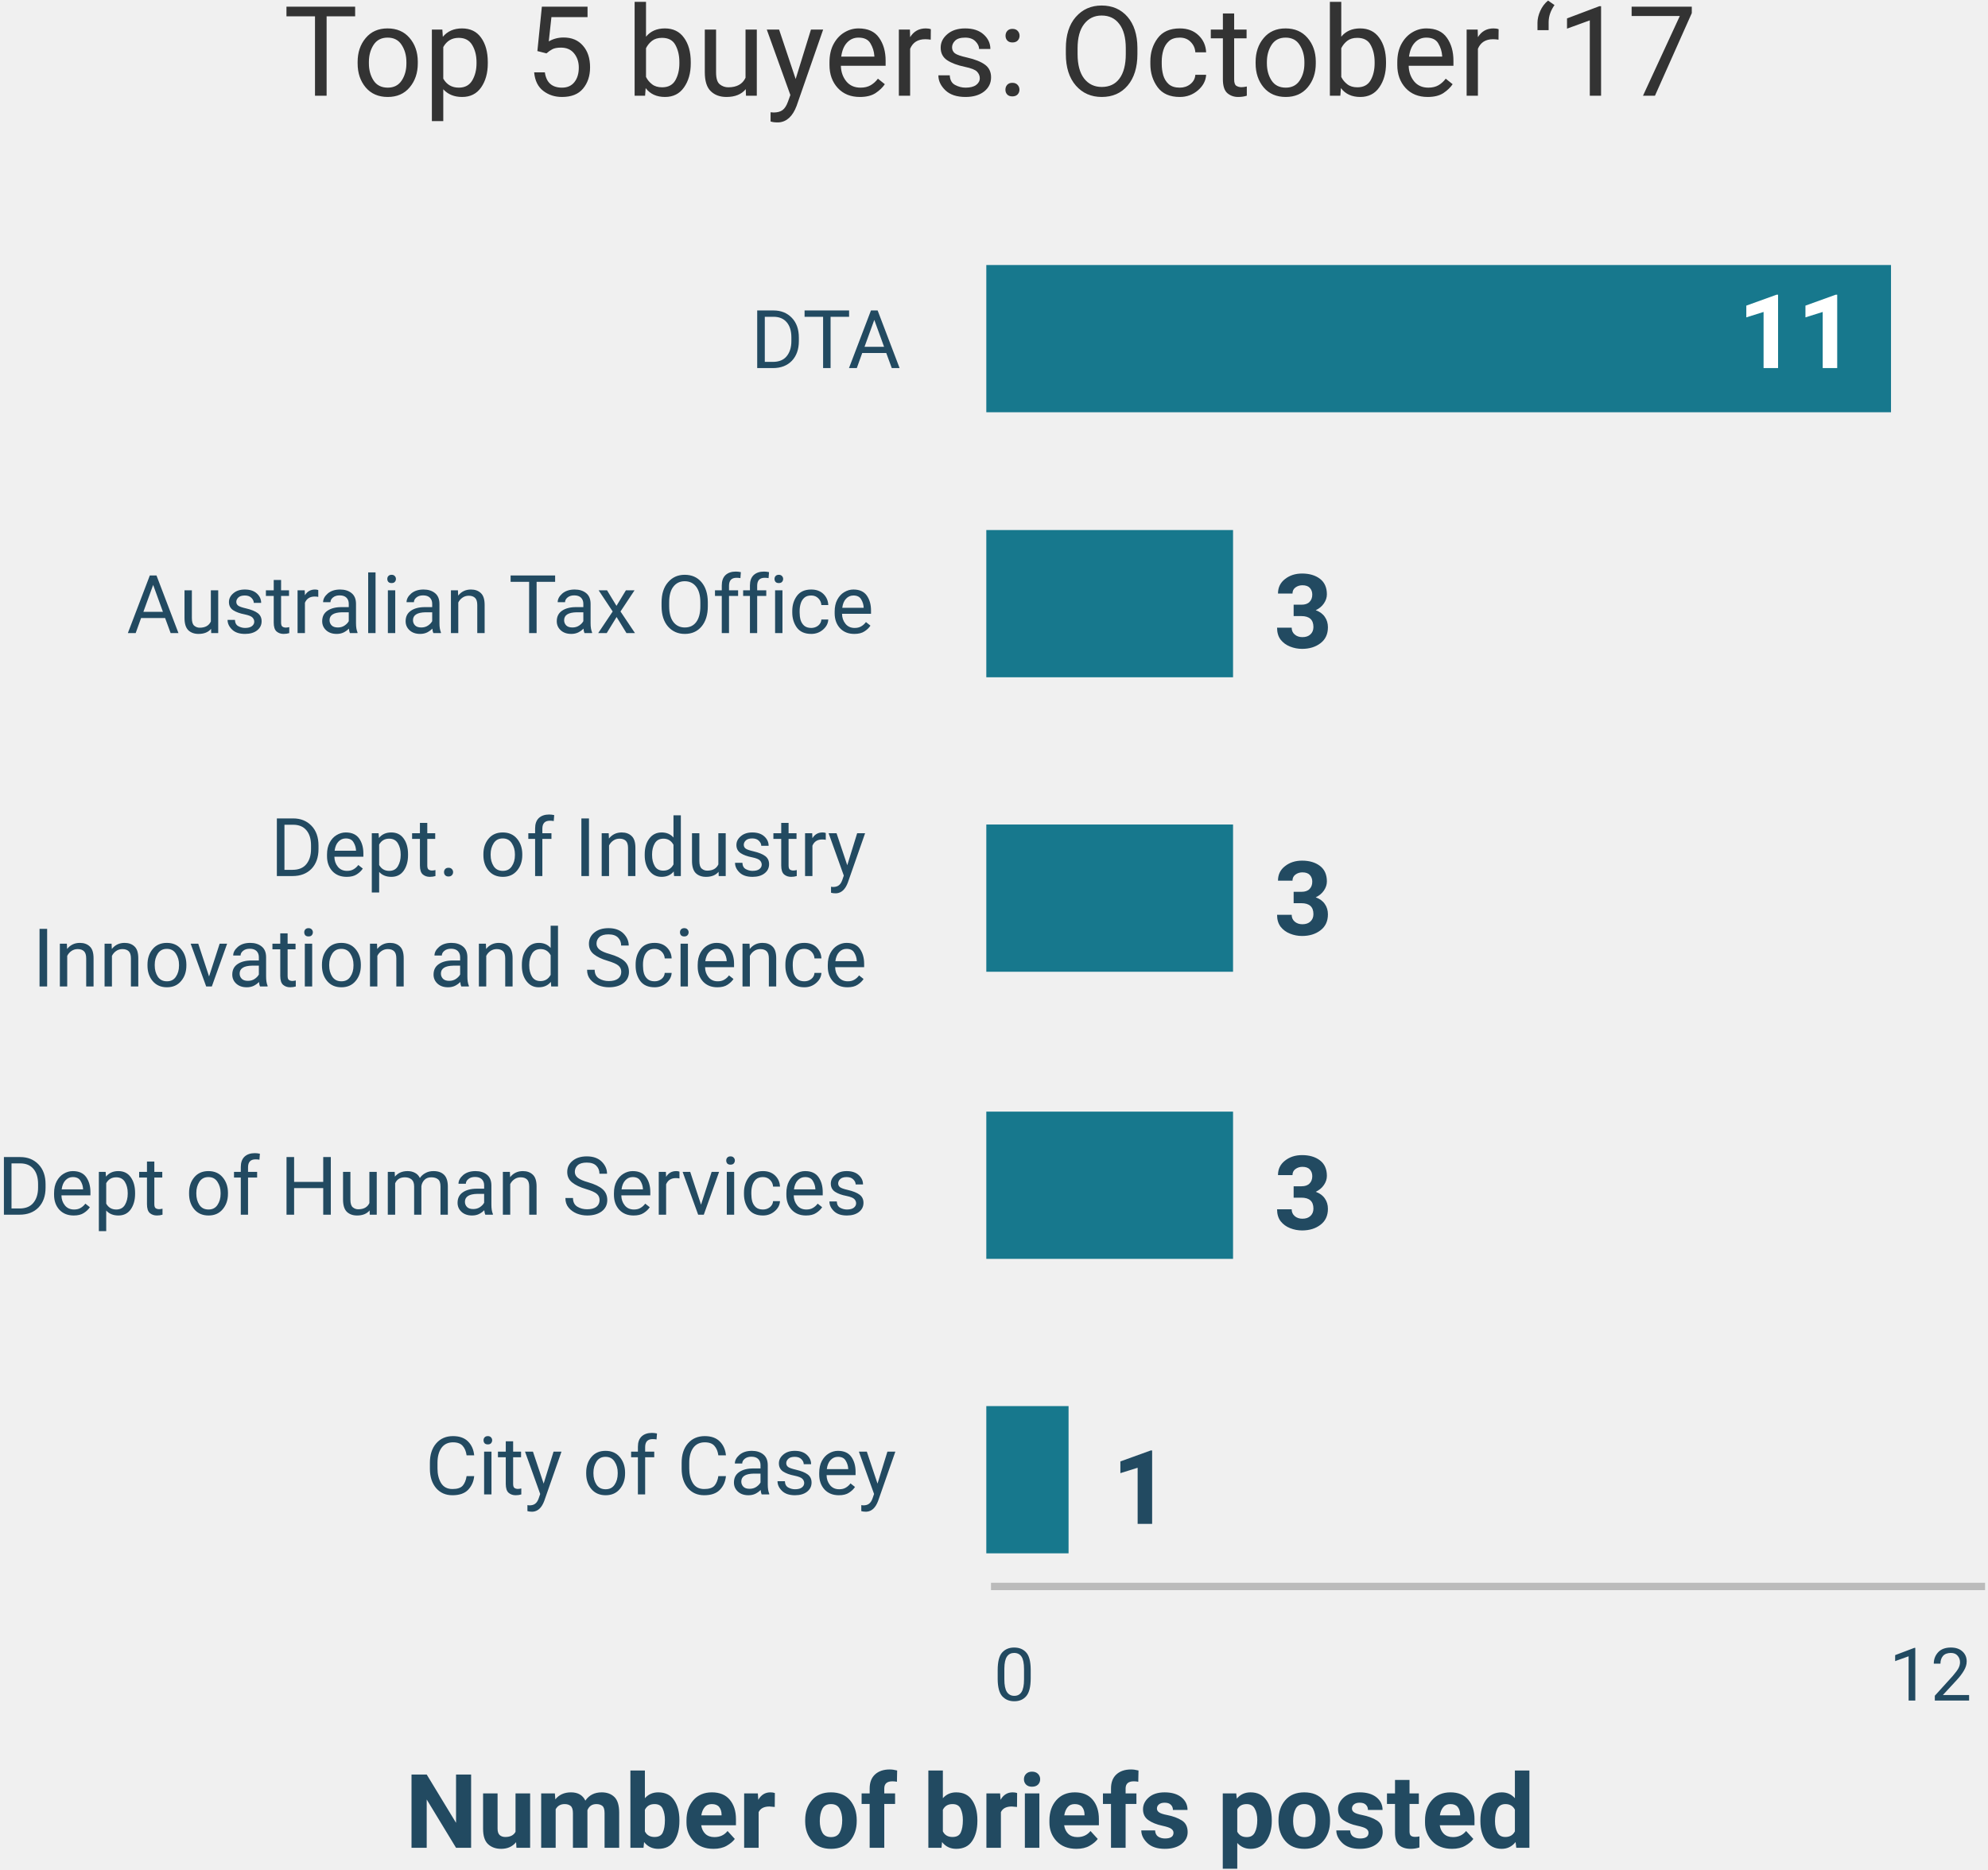
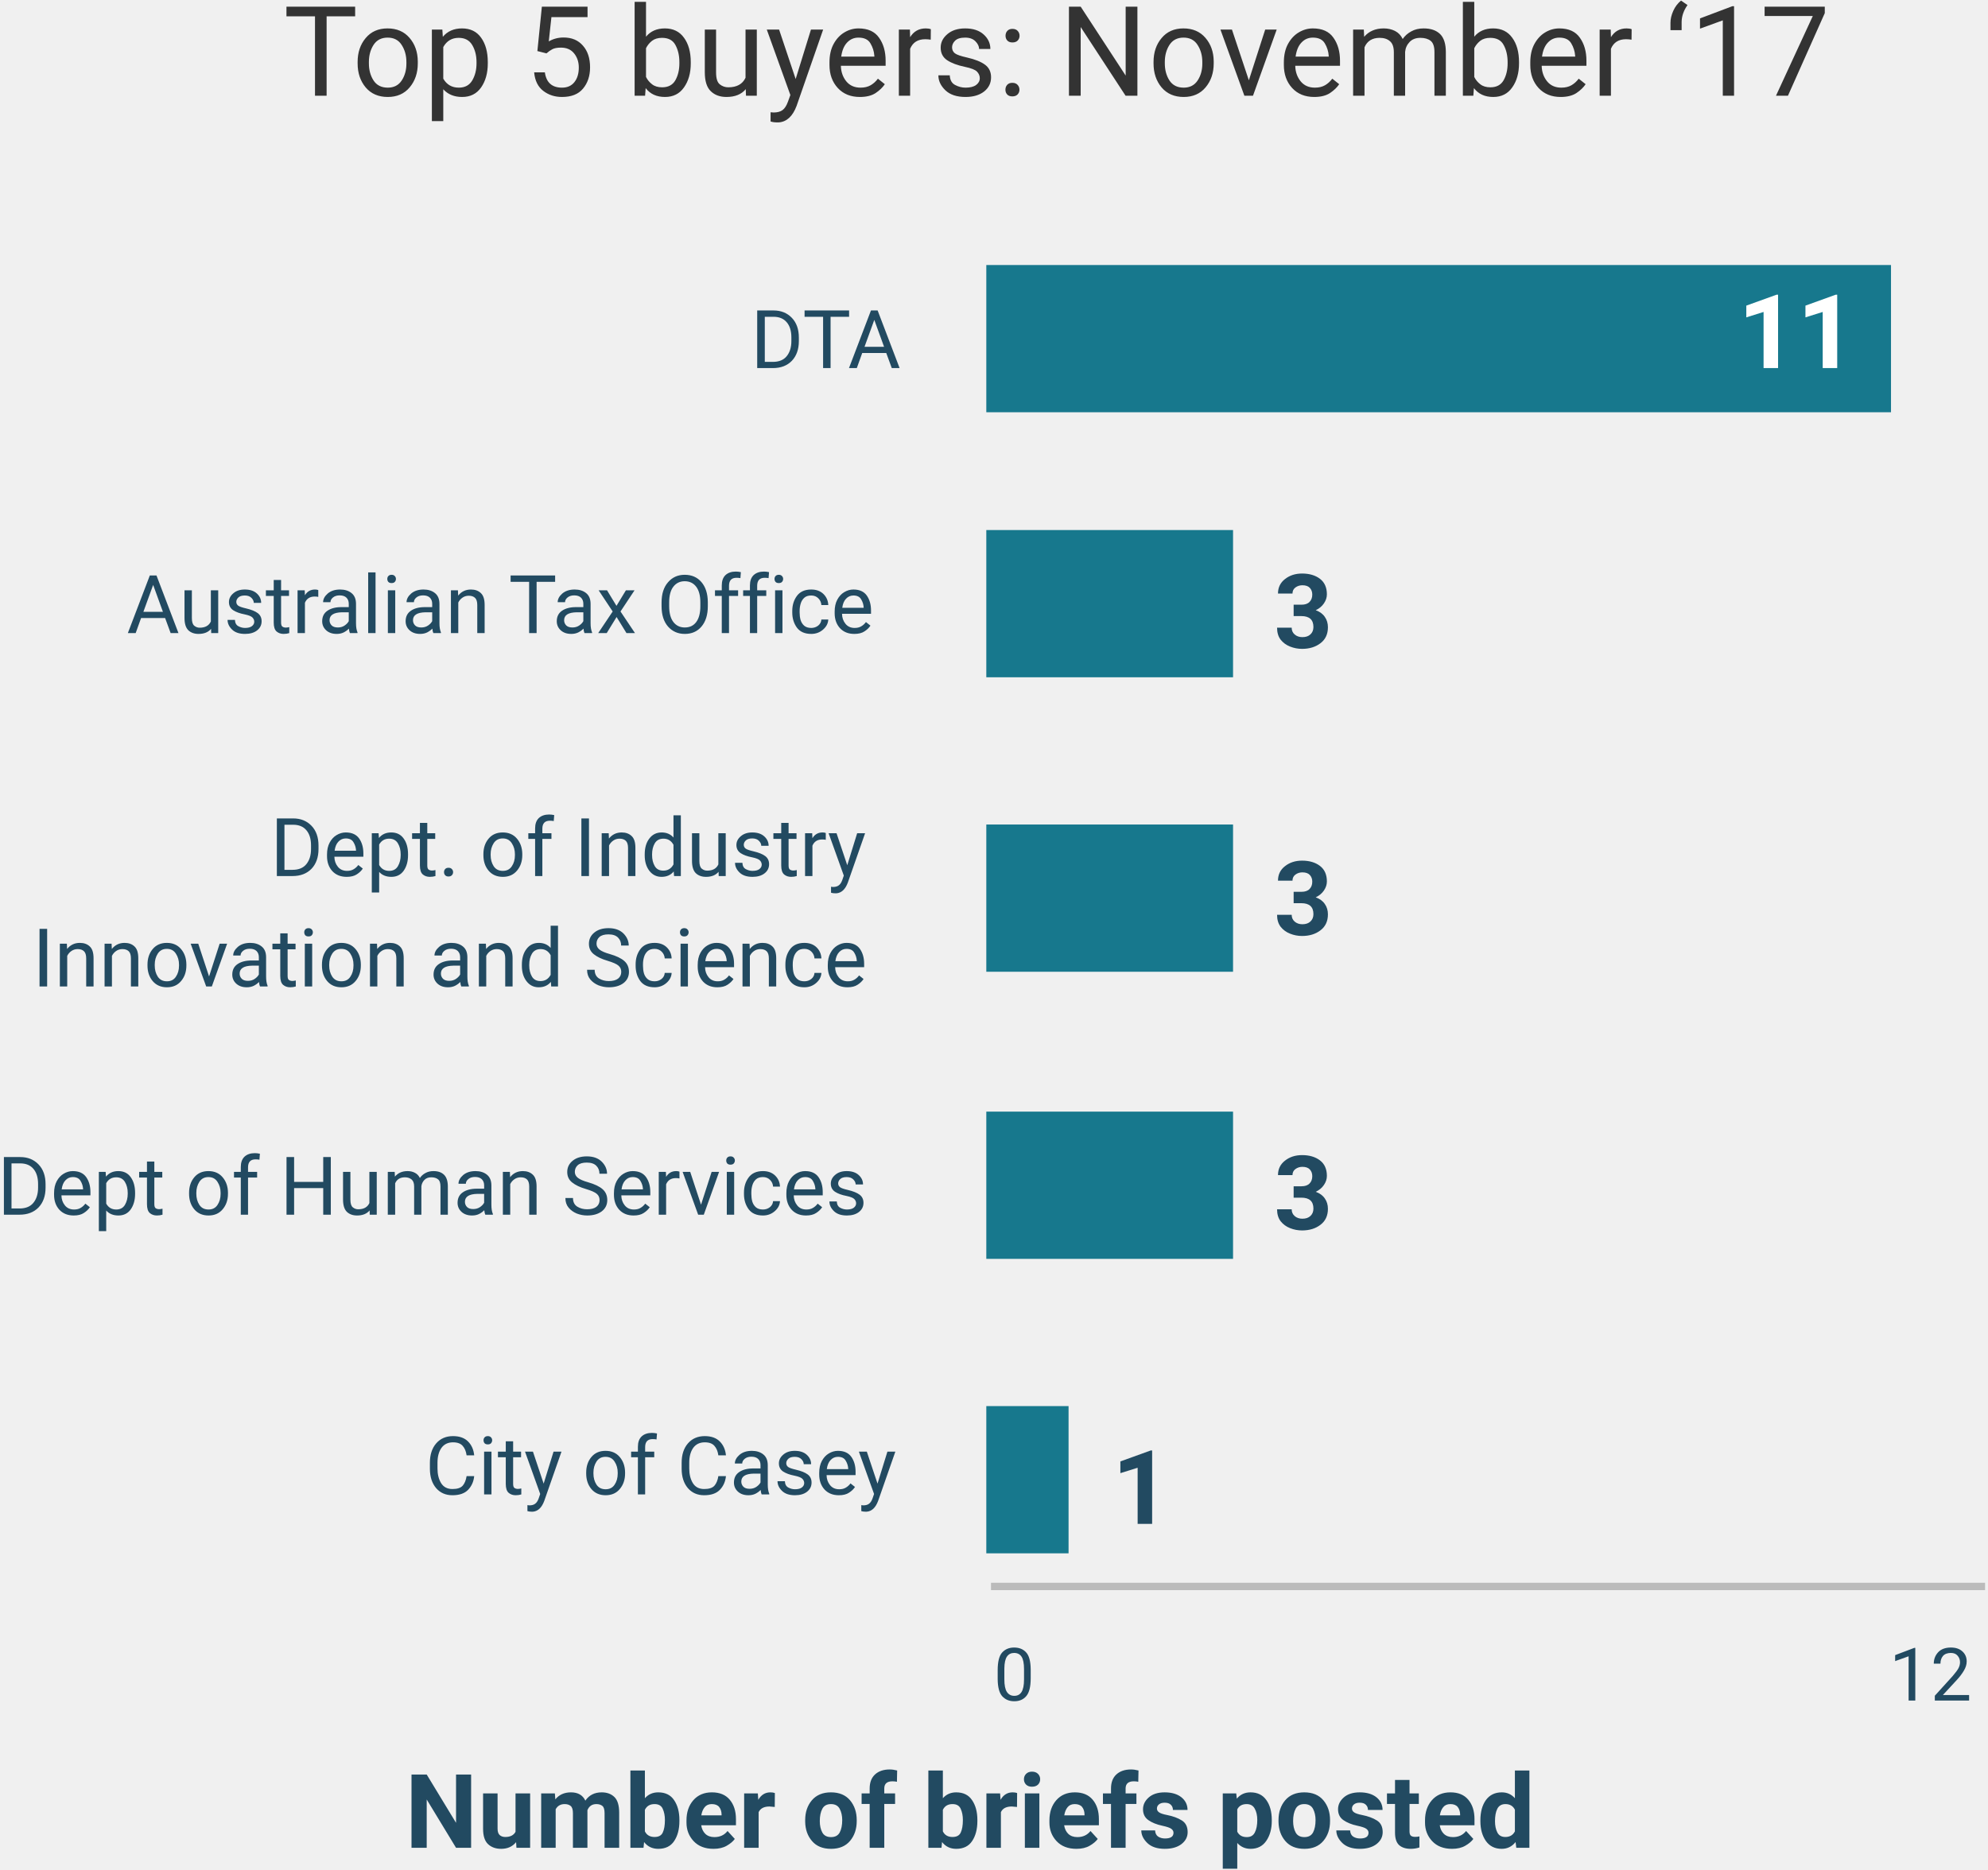
<svg xmlns="http://www.w3.org/2000/svg" font-family="-apple-system, BlinkMacSystemFont, &quot;Segoe UI&quot;, Roboto, Helvetica, Arial, sans-serif, &quot;Apple Color Emoji&quot;, &quot;Segoe UI Emoji&quot;, &quot;Segoe UI Symbol&quot;" width="270px" height="254px" viewBox="0 0 270 254" version="1.1">
  <defs />
  <g id="Mocks" stroke="none" stroke-width="1" fill="none" fill-rule="evenodd">
    <g id="Nov-monthly-report-less-than-767px" transform="translate(-26, -1061)">
      <g id="787-Top-5-buyers:-October-‘17" transform="translate(25, 1058)">
        <g>
          <text id="Top-5-buyers:-Octobe" font-size="17" font-weight="normal" fill="#333333">
-             <tspan x="39.483" y="16">Top 5 buyers: October ‘17</tspan>
+             <tspan x="39.483" y="16">Top 5 buyers: November ‘17</tspan>
          </text>
          <text id="Number-of-briefs-pos-Copy" font-size="14" font-weight="bold" fill="#224A61">
            <tspan x="56" y="254">Number of briefs posted</tspan>
          </text>
          <text id="DTA" font-size="11" font-weight="normal" fill="#224A61">
            <tspan x="102.935" y="53">DTA</tspan>
          </text>
          <text id="Australian-Tax-Offic" font-size="11" font-weight="normal" fill="#224A61">
            <tspan x="18.206" y="89">Australian Tax Office</tspan>
          </text>
          <text id="Dept.-of-Industry-In" font-size="11" font-weight="normal" fill="#224A61">
            <tspan x="37.697" y="122">Dept. of Industry </tspan>
            <tspan x="5.385" y="137">Innovation and Science</tspan>
          </text>
          <text id="Dept-of-Human-Servic" font-size="11" font-weight="normal" fill="#224A61">
            <tspan x="0.626" y="168">Dept of Human Services</tspan>
          </text>
          <text id="City-of-Casey" font-size="11" font-weight="normal" fill="#224A61">
            <tspan x="58.747" y="206">City of Casey</tspan>
          </text>
          <text id="0-copy" font-size="10" font-weight="normal" fill="#224A61">
            <tspan x="135.936" y="234">0</tspan>
          </text>
          <rect id="Rectangle-10-Copy-16" fill="#17788D" x="134.956" y="39" width="122.87" height="20" />
          <rect id="Rectangle-10-Copy-17" fill="#17788D" x="134.956" y="75" width="33.51" height="20" />
          <rect id="Rectangle-10-Copy-18" fill="#17788D" x="134.956" y="115" width="33.51" height="20" />
          <rect id="Rectangle-10-Copy-19" fill="#17788D" x="134.956" y="154" width="33.51" height="20" />
          <rect id="Rectangle-10-Copy-20" fill="#17788D" x="134.956" y="194" width="11.17" height="20" />
          <text id="3" font-size="14" font-weight="bold" fill="#224A61">
            <tspan x="174.009" y="91">3</tspan>
          </text>
          <text id="3" font-size="14" font-weight="bold" fill="#224A61">
            <tspan x="174.009" y="130">3</tspan>
          </text>
          <text id="3" font-size="14" font-weight="bold" fill="#224A61">
            <tspan x="174.009" y="170">3</tspan>
          </text>
          <text id="1" font-size="14" font-weight="bold" fill="#224A61">
            <tspan x="152.009" y="210">1</tspan>
          </text>
          <path d="M136.093,218.5 L270.1,218.5" id="Line-Copy" stroke="#BBBBBB" stroke-linecap="square" />
          <text id="12" font-size="10" font-weight="normal" fill="#224A61">
            <tspan x="257.564" y="234">12</tspan>
          </text>
          <text id="11" font-size="14" font-weight="bold" fill="#FFFFFF">
            <tspan x="237.018" y="53">11</tspan>
          </text>
        </g>
      </g>
    </g>
  </g>
</svg>
